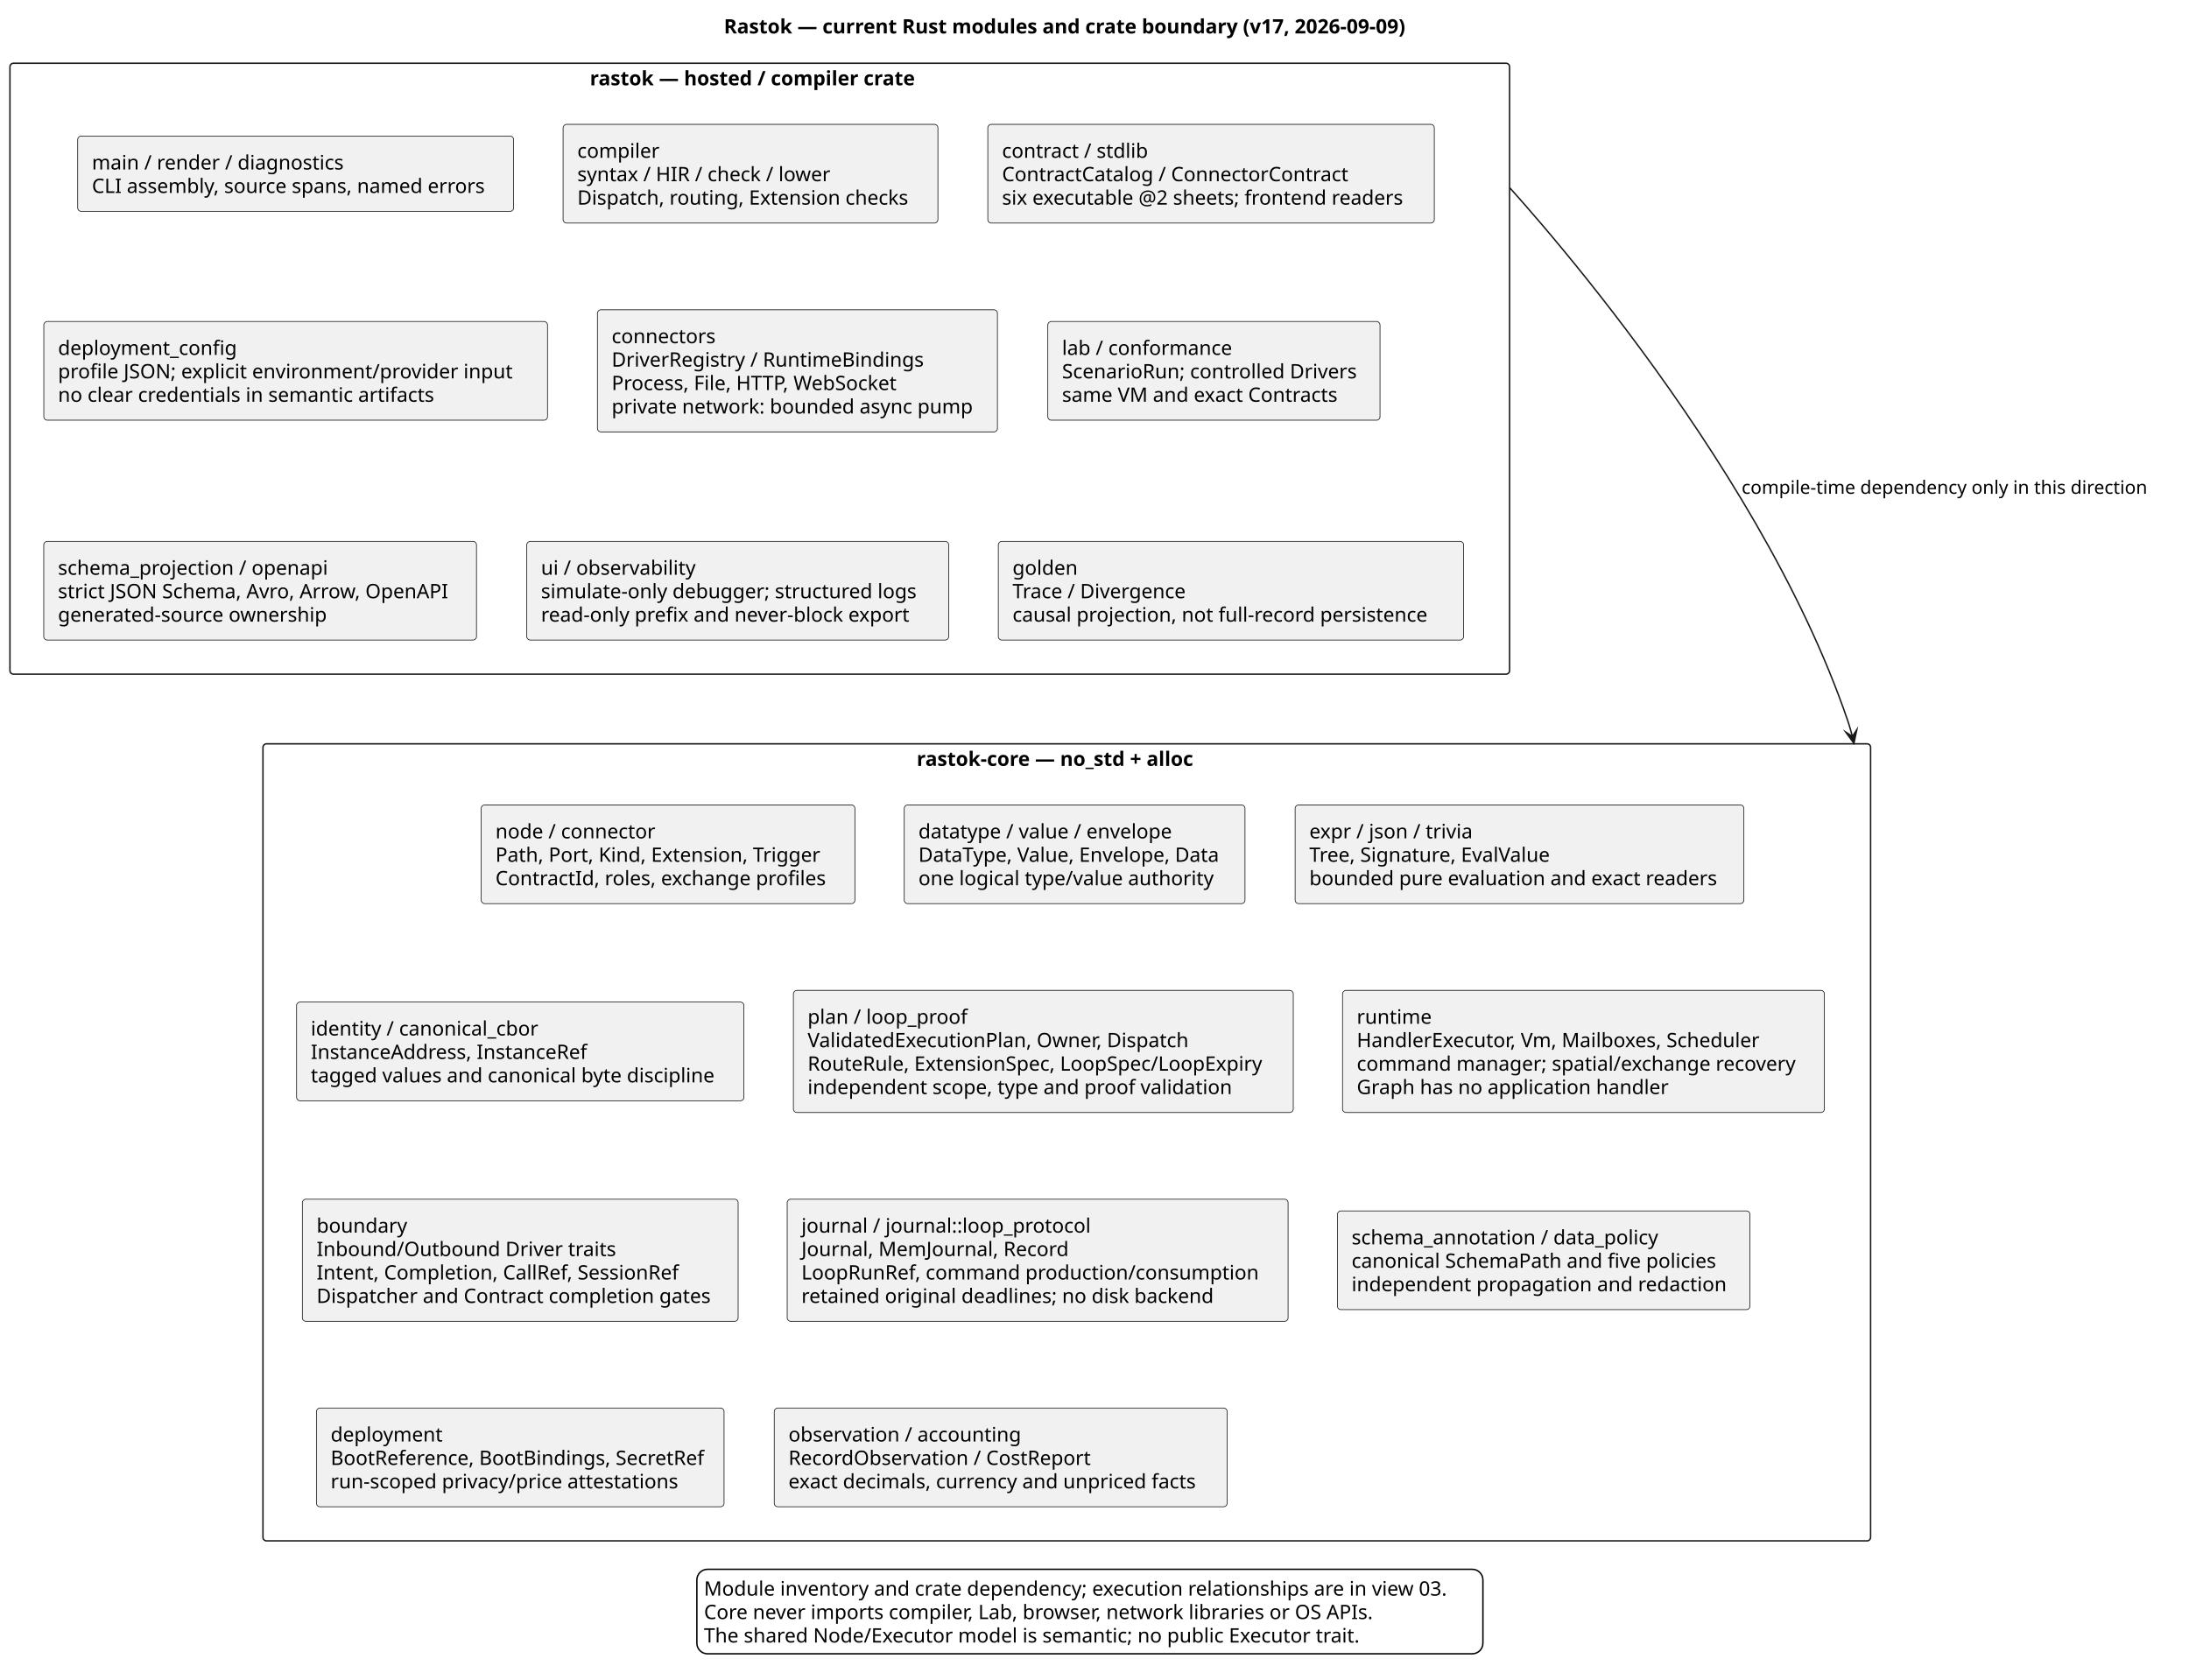
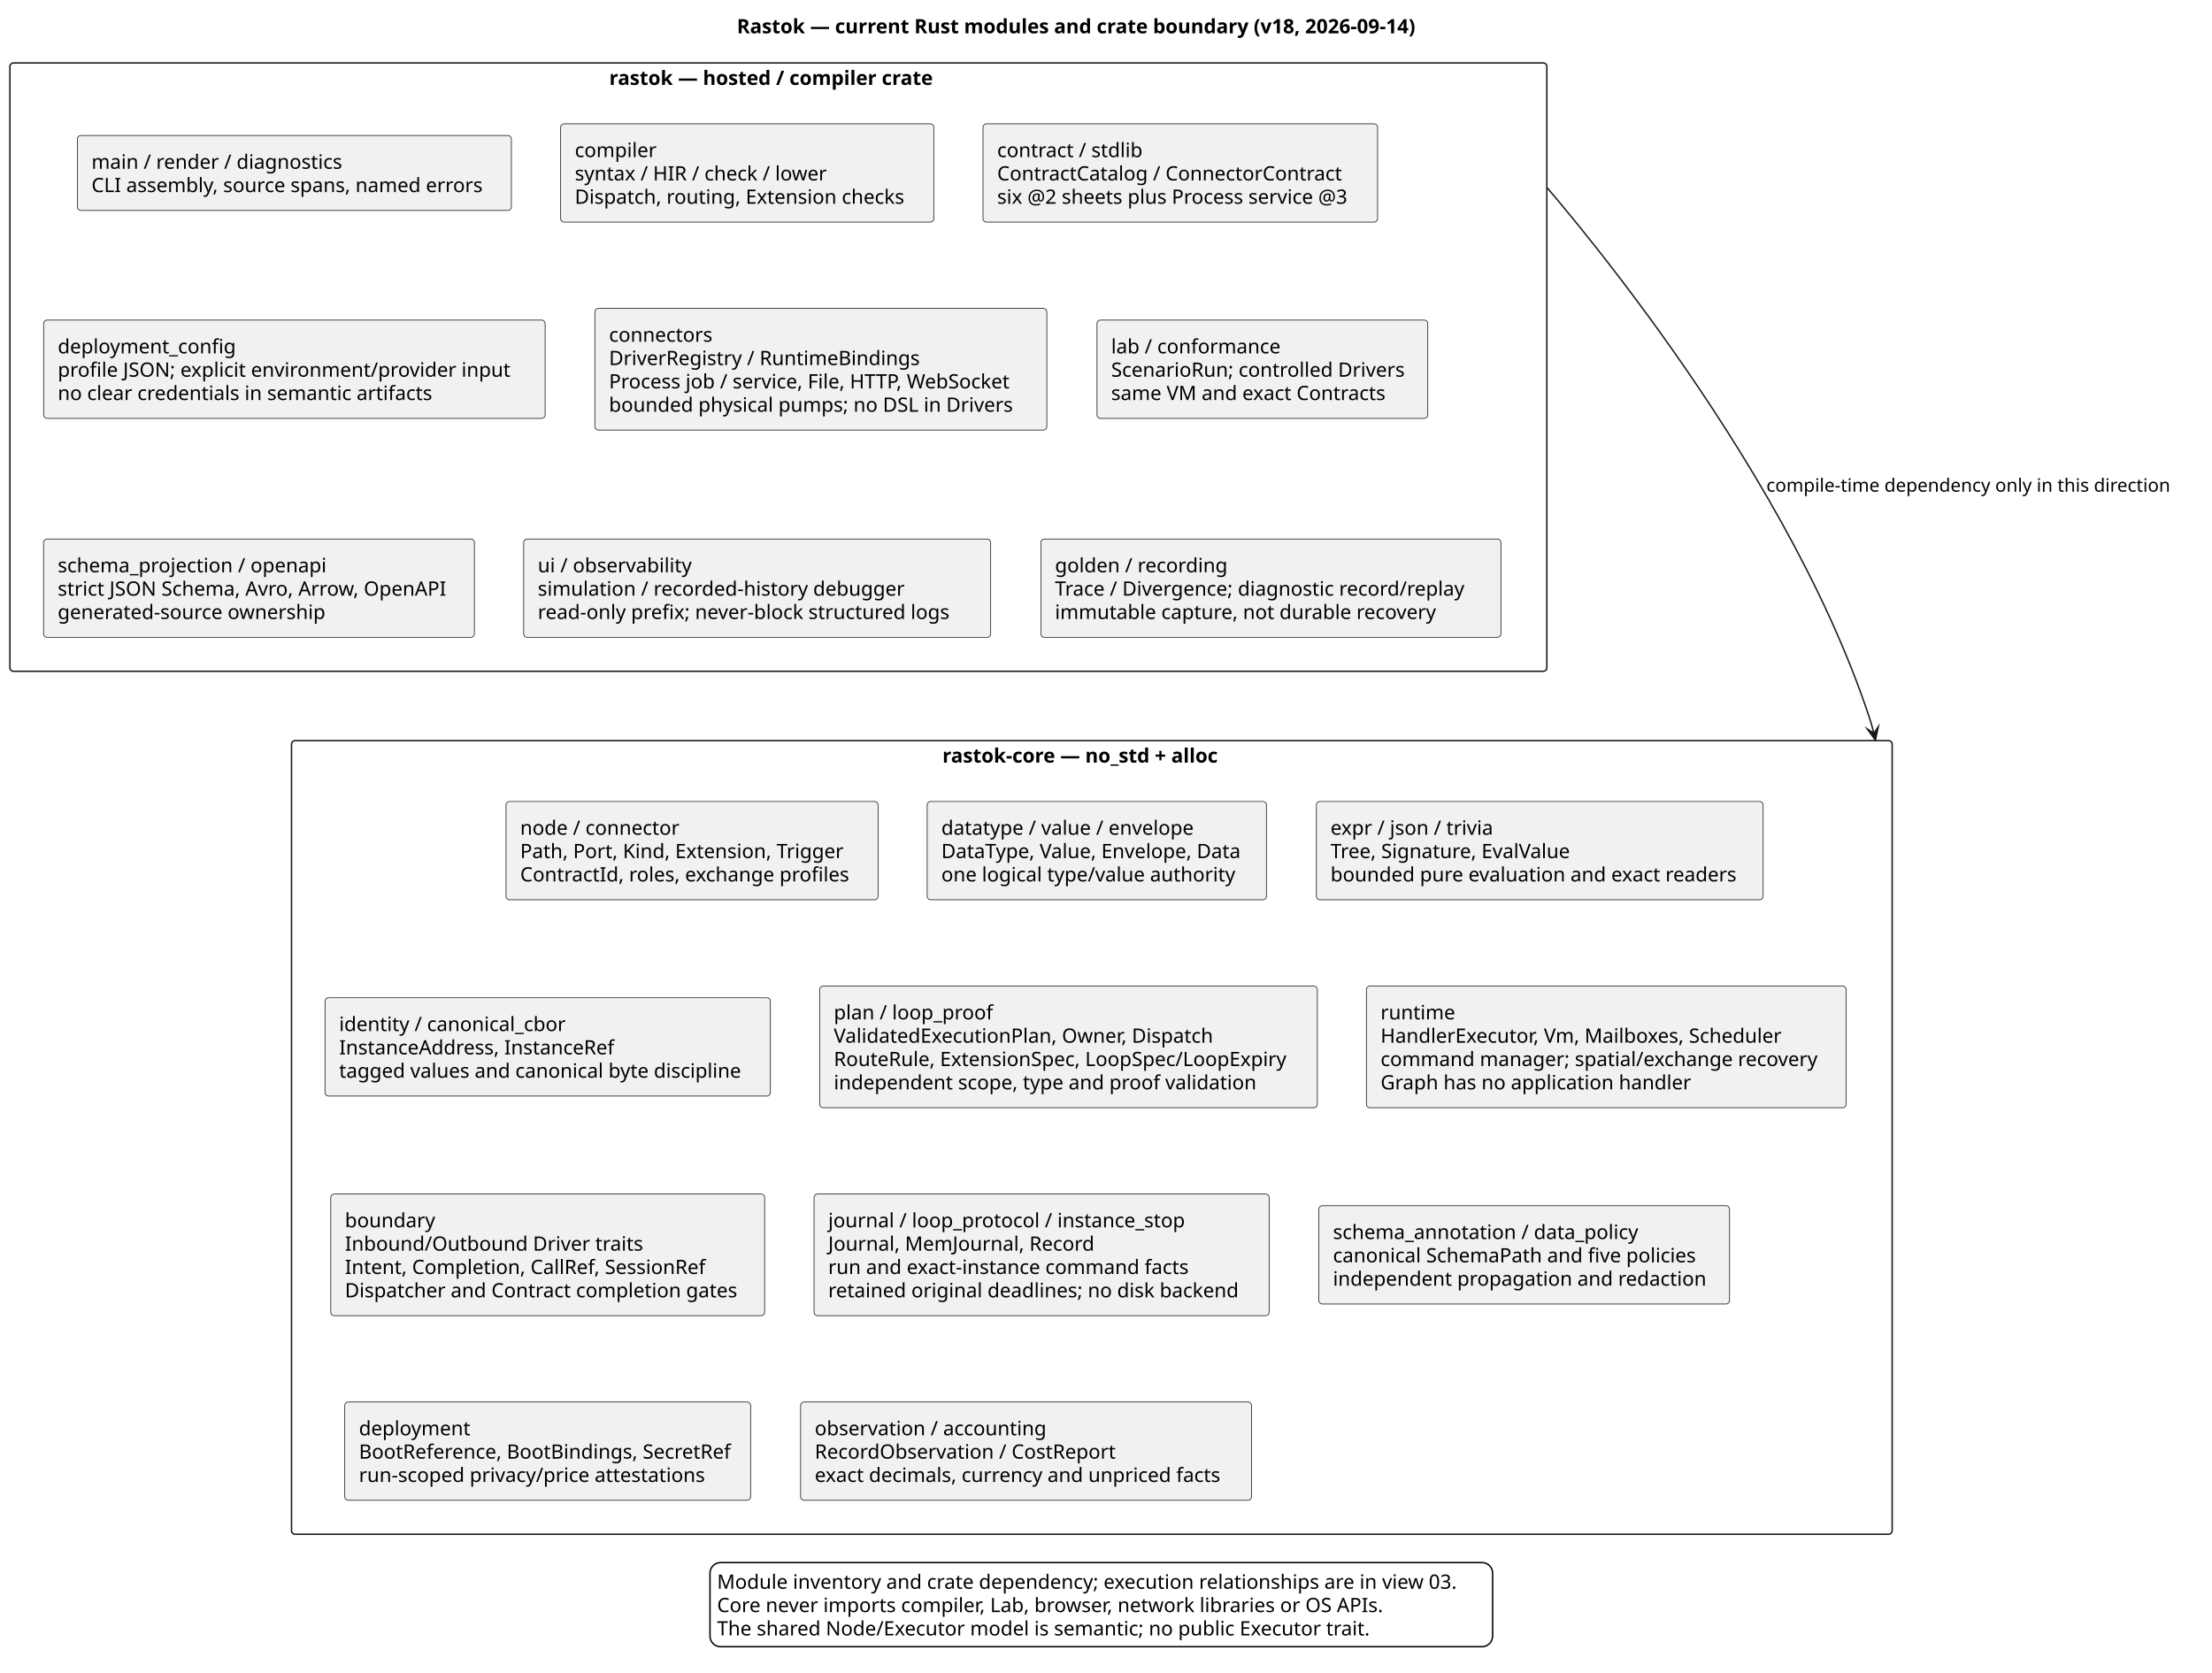
- <svg xmlns="http://www.w3.org/2000/svg" version="1.1" data-diagram-type="DESCRIPTION" style="width:1540px;height:1182px;background:#FFFFFF;" width="1540px" height="1182px" viewBox="0 0 1540 1182" zoomAndPan="magnify" preserveAspectRatio="none" contentStyleType="text/css">
+ <svg xmlns="http://www.w3.org/2000/svg" version="1.1" data-diagram-type="DESCRIPTION" style="width:1563px;height:1182px;background:#FFFFFF;" width="1563px" height="1182px" viewBox="0 0 1563 1182" zoomAndPan="magnify" preserveAspectRatio="none" contentStyleType="text/css">
  <defs />
  <g font-family="sans-serif" lengthAdjust="spacing">
    <g class="title" data-source-line="5">
-       <text x="509.259" y="23.535" fill="#000" font-size="14" textLength="514.999" font-weight="700">Rastok — current Rust modules and crate boundary (v17, 2026-09-09)</text>
+       <text x="520.679" y="23.535" fill="#000" font-size="14" textLength="514.999" font-weight="700">Rastok — current Rust modules and crate boundary (v18, 2026-09-14)</text>
    </g>
    <g class="cluster" data-qualified-name="HOSTED" id="ent0001" data-source-line="7">
-       <rect x="7" y="44.488" width="1055" height="429.88" fill="none" style="stroke:#181818;stroke-width:1;" rx="2.5" ry="2.5" />
-       <text x="414.991" y="60.023" fill="#000" font-size="14" textLength="239.019" font-weight="700">rastok — hosted / compiler crate</text>
+       <rect x="7" y="44.488" width="1086" height="429.88" fill="none" style="stroke:#181818;stroke-width:1;" rx="2.5" ry="2.5" />
+       <text x="430.491" y="60.023" fill="#000" font-size="14" textLength="239.019" font-weight="700">rastok — hosted / compiler crate</text>
    </g>
    <g class="cluster" data-qualified-name="CORE" id="ent0011" data-source-line="19">
-       <rect x="185" y="523.368" width="1131" height="560.84" fill="none" style="stroke:#181818;stroke-width:1;" rx="2.5" ry="2.5" />
-       <text x="644.895" y="538.903" fill="#000" font-size="14" textLength="211.21" font-weight="700">rastok-core — no_std + alloc</text>
+       <rect x="206" y="523.368" width="1131" height="560.84" fill="none" style="stroke:#181818;stroke-width:1;" rx="2.5" ry="2.5" />
+       <text x="665.895" y="538.903" fill="#000" font-size="14" textLength="211.21" font-weight="700">rastok-core — no_std + alloc</text>
    </g>
    <g class="entity" data-qualified-name="HOSTED.ENTRY" id="ent0002" data-source-line="8">
      <rect x="54.65" y="95.738" width="306.692" height="52.977" fill="#F1F1F1" style="stroke:#181818;stroke-width:0.5;" rx="2.5" ry="2.5" />
      <text x="64.65" y="119.273" fill="#000" font-size="14" textLength="187.831">main / render / diagnostics</text>
      <text x="64.65" y="135.762" fill="#000" font-size="14" textLength="286.692">CLI assembly, source spans, named errors</text>
    </g>
    <g class="entity" data-qualified-name="HOSTED.COMP" id="ent0003" data-source-line="9">
      <rect x="396.15" y="87.488" width="263.694" height="69.465" fill="#F1F1F1" style="stroke:#181818;stroke-width:0.5;" rx="2.5" ry="2.5" />
      <text x="406.15" y="111.023" fill="#000" font-size="14" textLength="59.274">compiler</text>
      <text x="406.15" y="127.512" fill="#000" font-size="14" textLength="192.445">syntax / HIR / check / lower</text>
      <text x="406.15" y="144" fill="#000" font-size="14" textLength="243.694">Dispatch, routing, Extension checks</text>
    </g>
    <g class="entity" data-qualified-name="HOSTED.CATALOG" id="ent0004" data-source-line="10">
-       <rect x="694.94" y="87.488" width="314.123" height="69.465" fill="#F1F1F1" style="stroke:#181818;stroke-width:0.5;" rx="2.5" ry="2.5" />
-       <text x="704.94" y="111.023" fill="#000" font-size="14" textLength="109.854">contract / stdlib</text>
-       <text x="704.94" y="127.512" fill="#000" font-size="14" textLength="254.317">ContractCatalog / ConnectorContract</text>
-       <text x="704.94" y="144" fill="#000" font-size="14" textLength="294.123">six executable @2 sheets; frontend readers</text>
+       <rect x="694.6" y="87.488" width="278.809" height="69.465" fill="#F1F1F1" style="stroke:#181818;stroke-width:0.5;" rx="2.5" ry="2.5" />
+       <text x="704.6" y="111.023" fill="#000" font-size="14" textLength="109.854">contract / stdlib</text>
+       <text x="704.6" y="127.512" fill="#000" font-size="14" textLength="254.317">ContractCatalog / ConnectorContract</text>
+       <text x="704.6" y="144" fill="#000" font-size="14" textLength="258.809">six @2 sheets plus Process service @3</text>
    </g>
    <g class="entity" data-qualified-name="HOSTED.SCHEMA" id="ent0005" data-source-line="11">
      <rect x="30.77" y="380.908" width="304.45" height="69.465" fill="#F1F1F1" style="stroke:#181818;stroke-width:0.5;" rx="2.5" ry="2.5" />
      <text x="40.77" y="404.443" fill="#000" font-size="14" textLength="198.229">schema_projection / openapi</text>
      <text x="40.77" y="420.932" fill="#000" font-size="14" textLength="284.45">strict JSON Schema, Avro, Arrow, OpenAPI</text>
      <text x="40.77" y="437.42" fill="#000" font-size="14" textLength="196.267">generated-source ownership</text>
    </g>
    <g class="entity" data-qualified-name="HOSTED.DRIVERS" id="ent0006" data-source-line="12">
-       <rect x="420.3" y="217.958" width="281.406" height="85.953" fill="#F1F1F1" style="stroke:#181818;stroke-width:0.5;" rx="2.5" ry="2.5" />
-       <text x="430.3" y="241.493" fill="#000" font-size="14" textLength="74.819">connectors</text>
-       <text x="430.3" y="257.982" fill="#000" font-size="14" textLength="226.666">DriverRegistry / RuntimeBindings</text>
-       <text x="430.3" y="274.47" fill="#000" font-size="14" textLength="210.137">Process, File, HTTP, WebSocket</text>
-       <text x="430.3" y="290.958" fill="#000" font-size="14" textLength="261.406">private network: bounded async pump</text>
+       <rect x="420.32" y="217.958" width="319.366" height="85.953" fill="#F1F1F1" style="stroke:#181818;stroke-width:0.5;" rx="2.5" ry="2.5" />
+       <text x="430.32" y="241.493" fill="#000" font-size="14" textLength="74.819">connectors</text>
+       <text x="430.32" y="257.982" fill="#000" font-size="14" textLength="226.666">DriverRegistry / RuntimeBindings</text>
+       <text x="430.32" y="274.47" fill="#000" font-size="14" textLength="299.366">Process job / service, File, HTTP, WebSocket</text>
+       <text x="430.32" y="290.958" fill="#000" font-size="14" textLength="296.372">bounded physical pumps; no DSL in Drivers</text>
    </g>
    <g class="entity" data-qualified-name="HOSTED.CONFIG" id="ent0007" data-source-line="13">
      <rect x="30.82" y="226.198" width="354.366" height="69.465" fill="#F1F1F1" style="stroke:#181818;stroke-width:0.5;" rx="2.5" ry="2.5" />
      <text x="40.82" y="249.733" fill="#000" font-size="14" textLength="129.562">deployment_config</text>
      <text x="40.82" y="266.222" fill="#000" font-size="14" textLength="334.366">profile JSON; explicit environment/provider input</text>
      <text x="40.82" y="282.71" fill="#000" font-size="14" textLength="274.894">no clear credentials in semantic artifacts</text>
    </g>
    <g class="entity" data-qualified-name="HOSTED.LAB" id="ent0008" data-source-line="14">
-       <rect x="737.14" y="226.198" width="233.726" height="69.465" fill="#F1F1F1" style="stroke:#181818;stroke-width:0.5;" rx="2.5" ry="2.5" />
-       <text x="747.14" y="249.733" fill="#000" font-size="14" textLength="125.187">lab / conformance</text>
-       <text x="747.14" y="266.222" fill="#000" font-size="14" textLength="213.726">ScenarioRun; controlled Drivers</text>
-       <text x="747.14" y="282.71" fill="#000" font-size="14" textLength="201.64">same VM and exact Contracts</text>
+       <rect x="775.14" y="226.198" width="233.726" height="69.465" fill="#F1F1F1" style="stroke:#181818;stroke-width:0.5;" rx="2.5" ry="2.5" />
+       <text x="785.14" y="249.733" fill="#000" font-size="14" textLength="125.187">lab / conformance</text>
+       <text x="785.14" y="266.222" fill="#000" font-size="14" textLength="213.726">ScenarioRun; controlled Drivers</text>
+       <text x="785.14" y="282.71" fill="#000" font-size="14" textLength="201.64">same VM and exact Contracts</text>
    </g>
    <g class="entity" data-qualified-name="HOSTED.UI" id="ent0009" data-source-line="15">
-       <rect x="370.59" y="380.908" width="296.828" height="69.465" fill="#F1F1F1" style="stroke:#181818;stroke-width:0.5;" rx="2.5" ry="2.5" />
-       <text x="380.59" y="404.443" fill="#000" font-size="14" textLength="115.493">ui / observability</text>
-       <text x="380.59" y="420.932" fill="#000" font-size="14" textLength="276.063">simulate-only debugger; structured logs</text>
-       <text x="380.59" y="437.42" fill="#000" font-size="14" textLength="276.828">read-only prefix and never-block export</text>
+       <rect x="370" y="380.908" width="330.003" height="69.465" fill="#F1F1F1" style="stroke:#181818;stroke-width:0.5;" rx="2.5" ry="2.5" />
+       <text x="380" y="404.443" fill="#000" font-size="14" textLength="115.493">ui / observability</text>
+       <text x="380" y="420.932" fill="#000" font-size="14" textLength="272.323">simulation / recorded-history debugger</text>
+       <text x="380" y="437.42" fill="#000" font-size="14" textLength="310.003">read-only prefix; never-block structured logs</text>
    </g>
    <g class="entity" data-qualified-name="HOSTED.GOLDEN" id="ent0010" data-source-line="16">
-       <rect x="702.33" y="380.908" width="327.344" height="69.465" fill="#F1F1F1" style="stroke:#181818;stroke-width:0.5;" rx="2.5" ry="2.5" />
-       <text x="712.33" y="404.443" fill="#000" font-size="14" textLength="46.676">golden</text>
-       <text x="712.33" y="420.932" fill="#000" font-size="14" textLength="128.98">Trace / Divergence</text>
-       <text x="712.33" y="437.42" fill="#000" font-size="14" textLength="307.344">causal projection, not full-record persistence</text>
+       <rect x="735.46" y="380.908" width="325.081" height="69.465" fill="#F1F1F1" style="stroke:#181818;stroke-width:0.5;" rx="2.5" ry="2.5" />
+       <text x="745.46" y="404.443" fill="#000" font-size="14" textLength="128.181">golden / recording</text>
+       <text x="745.46" y="420.932" fill="#000" font-size="14" textLength="305.081">Trace / Divergence; diagnostic record/replay</text>
+       <text x="745.46" y="437.42" fill="#000" font-size="14" textLength="277.348">immutable capture, not durable recovery</text>
    </g>
    <g class="entity" data-qualified-name="CORE.NODE" id="ent0012" data-source-line="20">
-       <rect x="338.55" y="566.368" width="262.895" height="69.465" fill="#F1F1F1" style="stroke:#181818;stroke-width:0.5;" rx="2.5" ry="2.5" />
-       <text x="348.55" y="589.903" fill="#000" font-size="14" textLength="117.783">node / connector</text>
-       <text x="348.55" y="606.392" fill="#000" font-size="14" textLength="238.807">Path, Port, Kind, Extension, Trigger</text>
-       <text x="348.55" y="622.88" fill="#000" font-size="14" textLength="242.895">ContractId, roles, exchange profiles</text>
+       <rect x="357.55" y="566.368" width="262.895" height="69.465" fill="#F1F1F1" style="stroke:#181818;stroke-width:0.5;" rx="2.5" ry="2.5" />
+       <text x="367.55" y="589.903" fill="#000" font-size="14" textLength="117.783">node / connector</text>
+       <text x="367.55" y="606.392" fill="#000" font-size="14" textLength="238.807">Path, Port, Kind, Extension, Trigger</text>
+       <text x="367.55" y="622.88" fill="#000" font-size="14" textLength="242.895">ContractId, roles, exchange profiles</text>
    </g>
    <g class="entity" data-qualified-name="CORE.DATA" id="ent0013" data-source-line="21">
-       <rect x="636.14" y="566.368" width="239.728" height="69.465" fill="#F1F1F1" style="stroke:#181818;stroke-width:0.5;" rx="2.5" ry="2.5" />
-       <text x="646.14" y="589.903" fill="#000" font-size="14" textLength="187.38">datatype / value / envelope</text>
-       <text x="646.14" y="606.392" fill="#000" font-size="14" textLength="219.728">DataType, Value, Envelope, Data</text>
-       <text x="646.14" y="622.88" fill="#000" font-size="14" textLength="216.036">one logical type/value authority</text>
+       <rect x="655.14" y="566.368" width="239.728" height="69.465" fill="#F1F1F1" style="stroke:#181818;stroke-width:0.5;" rx="2.5" ry="2.5" />
+       <text x="665.14" y="589.903" fill="#000" font-size="14" textLength="187.38">datatype / value / envelope</text>
+       <text x="665.14" y="606.392" fill="#000" font-size="14" textLength="219.728">DataType, Value, Envelope, Data</text>
+       <text x="665.14" y="622.88" fill="#000" font-size="14" textLength="216.036">one logical type/value authority</text>
    </g>
    <g class="entity" data-qualified-name="CORE.EXPR" id="ent0014" data-source-line="22">
-       <rect x="911.15" y="566.368" width="315.695" height="69.465" fill="#F1F1F1" style="stroke:#181818;stroke-width:0.5;" rx="2.5" ry="2.5" />
-       <text x="921.15" y="589.903" fill="#000" font-size="14" textLength="126.048">expr / json / trivia</text>
-       <text x="921.15" y="606.392" fill="#000" font-size="14" textLength="176.121">Tree, Signature, EvalValue</text>
-       <text x="921.15" y="622.88" fill="#000" font-size="14" textLength="295.695">bounded pure evaluation and exact readers</text>
+       <rect x="930.15" y="566.368" width="315.695" height="69.465" fill="#F1F1F1" style="stroke:#181818;stroke-width:0.5;" rx="2.5" ry="2.5" />
+       <text x="940.15" y="589.903" fill="#000" font-size="14" textLength="126.048">expr / json / trivia</text>
+       <text x="940.15" y="606.392" fill="#000" font-size="14" textLength="176.121">Tree, Signature, EvalValue</text>
+       <text x="940.15" y="622.88" fill="#000" font-size="14" textLength="295.695">bounded pure evaluation and exact readers</text>
    </g>
    <g class="entity" data-qualified-name="CORE.IDENTITY" id="ent0015" data-source-line="23">
-       <rect x="208.64" y="705.078" width="314.711" height="69.465" fill="#F1F1F1" style="stroke:#181818;stroke-width:0.5;" rx="2.5" ry="2.5" />
-       <text x="218.64" y="728.613" fill="#000" font-size="14" textLength="168.567">identity / canonical_cbor</text>
-       <text x="218.64" y="745.102" fill="#000" font-size="14" textLength="198.714">InstanceAddress, InstanceRef</text>
-       <text x="218.64" y="761.59" fill="#000" font-size="14" textLength="294.711">tagged values and canonical byte discipline</text>
+       <rect x="229.64" y="705.078" width="314.711" height="69.465" fill="#F1F1F1" style="stroke:#181818;stroke-width:0.5;" rx="2.5" ry="2.5" />
+       <text x="239.64" y="728.613" fill="#000" font-size="14" textLength="168.567">identity / canonical_cbor</text>
+       <text x="239.64" y="745.102" fill="#000" font-size="14" textLength="198.714">InstanceAddress, InstanceRef</text>
+       <text x="239.64" y="761.59" fill="#000" font-size="14" textLength="294.711">tagged values and canonical byte discipline</text>
    </g>
    <g class="entity" data-qualified-name="CORE.PLAN" id="ent0016" data-source-line="24">
-       <rect x="558.17" y="696.838" width="351.666" height="85.953" fill="#F1F1F1" style="stroke:#181818;stroke-width:0.5;" rx="2.5" ry="2.5" />
-       <text x="568.17" y="720.373" fill="#000" font-size="14" textLength="119.424">plan / loop_proof</text>
-       <text x="568.17" y="736.862" fill="#000" font-size="14" textLength="278.886">ValidatedExecutionPlan, Owner, Dispatch</text>
-       <text x="568.17" y="753.35" fill="#000" font-size="14" textLength="331.666">RouteRule, ExtensionSpec, LoopSpec/LoopExpiry</text>
-       <text x="568.17" y="769.838" fill="#000" font-size="14" textLength="308.745">independent scope, type and proof validation</text>
+       <rect x="579.17" y="696.838" width="351.666" height="85.953" fill="#F1F1F1" style="stroke:#181818;stroke-width:0.5;" rx="2.5" ry="2.5" />
+       <text x="589.17" y="720.373" fill="#000" font-size="14" textLength="119.424">plan / loop_proof</text>
+       <text x="589.17" y="736.862" fill="#000" font-size="14" textLength="278.886">ValidatedExecutionPlan, Owner, Dispatch</text>
+       <text x="589.17" y="753.35" fill="#000" font-size="14" textLength="331.666">RouteRule, ExtensionSpec, LoopSpec/LoopExpiry</text>
+       <text x="589.17" y="769.838" fill="#000" font-size="14" textLength="308.745">independent scope, type and proof validation</text>
    </g>
    <g class="entity" data-qualified-name="CORE.VM" id="ent0017" data-source-line="25">
-       <rect x="944.5" y="696.838" width="339.006" height="85.953" fill="#F1F1F1" style="stroke:#181818;stroke-width:0.5;" rx="2.5" ry="2.5" />
-       <text x="954.5" y="720.373" fill="#000" font-size="14" textLength="53.259">runtime</text>
-       <text x="954.5" y="736.862" fill="#000" font-size="14" textLength="296.386">HandlerExecutor, Vm, Mailboxes, Scheduler</text>
-       <text x="954.5" y="753.35" fill="#000" font-size="14" textLength="319.006">command manager; spatial/exchange recovery</text>
-       <text x="954.5" y="769.838" fill="#000" font-size="14" textLength="226.058">Graph has no application handler</text>
+       <rect x="965.5" y="696.838" width="339.006" height="85.953" fill="#F1F1F1" style="stroke:#181818;stroke-width:0.5;" rx="2.5" ry="2.5" />
+       <text x="975.5" y="720.373" fill="#000" font-size="14" textLength="53.259">runtime</text>
+       <text x="975.5" y="736.862" fill="#000" font-size="14" textLength="296.386">HandlerExecutor, Vm, Mailboxes, Scheduler</text>
+       <text x="975.5" y="753.35" fill="#000" font-size="14" textLength="319.006">command manager; spatial/exchange recovery</text>
+       <text x="975.5" y="769.838" fill="#000" font-size="14" textLength="226.058">Graph has no application handler</text>
    </g>
    <g class="entity" data-qualified-name="CORE.BOUNDARY" id="ent0018" data-source-line="26">
-       <rect x="212.72" y="843.788" width="306.569" height="85.953" fill="#F1F1F1" style="stroke:#181818;stroke-width:0.5;" rx="2.5" ry="2.5" />
-       <text x="222.72" y="867.323" fill="#000" font-size="14" textLength="64.374">boundary</text>
-       <text x="222.72" y="883.812" fill="#000" font-size="14" textLength="217.075">Inbound/Outbound Driver traits</text>
-       <text x="222.72" y="900.3" fill="#000" font-size="14" textLength="264.906">Intent, Completion, CallRef, SessionRef</text>
-       <text x="222.72" y="916.788" fill="#000" font-size="14" textLength="286.569">Dispatcher and Contract completion gates</text>
+       <rect x="233.72" y="843.788" width="306.569" height="85.953" fill="#F1F1F1" style="stroke:#181818;stroke-width:0.5;" rx="2.5" ry="2.5" />
+       <text x="243.72" y="867.323" fill="#000" font-size="14" textLength="64.374">boundary</text>
+       <text x="243.72" y="883.812" fill="#000" font-size="14" textLength="217.075">Inbound/Outbound Driver traits</text>
+       <text x="243.72" y="900.3" fill="#000" font-size="14" textLength="264.906">Intent, Completion, CallRef, SessionRef</text>
+       <text x="243.72" y="916.788" fill="#000" font-size="14" textLength="286.569">Dispatcher and Contract completion gates</text>
    </g>
    <g class="entity" data-qualified-name="CORE.JOURNAL" id="ent0019" data-source-line="27">
-       <rect x="553.8" y="843.788" width="352.397" height="85.953" fill="#F1F1F1" style="stroke:#181818;stroke-width:0.5;" rx="2.5" ry="2.5" />
-       <text x="563.8" y="867.323" fill="#000" font-size="14" textLength="214.396">journal / journal::loop_protocol</text>
-       <text x="563.8" y="883.812" fill="#000" font-size="14" textLength="193.286">Journal, MemJournal, Record</text>
-       <text x="563.8" y="900.3" fill="#000" font-size="14" textLength="332.397">LoopRunRef, command production/consumption</text>
-       <text x="563.8" y="916.788" fill="#000" font-size="14" textLength="301.574">retained original deadlines; no disk backend</text>
+       <rect x="575.21" y="843.788" width="321.574" height="85.953" fill="#F1F1F1" style="stroke:#181818;stroke-width:0.5;" rx="2.5" ry="2.5" />
+       <text x="585.21" y="867.323" fill="#000" font-size="14" textLength="267.278">journal / loop_protocol / instance_stop</text>
+       <text x="585.21" y="883.812" fill="#000" font-size="14" textLength="193.286">Journal, MemJournal, Record</text>
+       <text x="585.21" y="900.3" fill="#000" font-size="14" textLength="266.745">run and exact-instance command facts</text>
+       <text x="585.21" y="916.788" fill="#000" font-size="14" textLength="301.574">retained original deadlines; no disk backend</text>
    </g>
    <g class="entity" data-qualified-name="CORE.POLICY" id="ent0020" data-source-line="28">
-       <rect x="940.88" y="852.038" width="290.231" height="69.465" fill="#F1F1F1" style="stroke:#181818;stroke-width:0.5;" rx="2.5" ry="2.5" />
-       <text x="950.88" y="875.573" fill="#000" font-size="14" textLength="224.547">schema_annotation / data_policy</text>
-       <text x="950.88" y="892.062" fill="#000" font-size="14" textLength="264.12">canonical SchemaPath and five policies</text>
-       <text x="950.88" y="908.55" fill="#000" font-size="14" textLength="270.231">independent propagation and redaction</text>
+       <rect x="931.88" y="852.038" width="290.231" height="69.465" fill="#F1F1F1" style="stroke:#181818;stroke-width:0.5;" rx="2.5" ry="2.5" />
+       <text x="941.88" y="875.573" fill="#000" font-size="14" textLength="224.547">schema_annotation / data_policy</text>
+       <text x="941.88" y="892.062" fill="#000" font-size="14" textLength="264.12">canonical SchemaPath and five policies</text>
+       <text x="941.88" y="908.55" fill="#000" font-size="14" textLength="270.231">independent propagation and redaction</text>
    </g>
    <g class="entity" data-qualified-name="CORE.DEPLOY" id="ent0021" data-source-line="29">
-       <rect x="222.62" y="990.748" width="286.759" height="69.465" fill="#F1F1F1" style="stroke:#181818;stroke-width:0.5;" rx="2.5" ry="2.5" />
-       <text x="232.62" y="1014.283" fill="#000" font-size="14" textLength="80.179">deployment</text>
-       <text x="232.62" y="1030.772" fill="#000" font-size="14" textLength="266.759">BootReference, BootBindings, SecretRef</text>
-       <text x="232.62" y="1047.26" fill="#000" font-size="14" textLength="257.161">run-scoped privacy/price attestations</text>
+       <rect x="243.62" y="990.748" width="286.759" height="69.465" fill="#F1F1F1" style="stroke:#181818;stroke-width:0.5;" rx="2.5" ry="2.5" />
+       <text x="253.62" y="1014.283" fill="#000" font-size="14" textLength="80.179">deployment</text>
+       <text x="253.62" y="1030.772" fill="#000" font-size="14" textLength="266.759">BootReference, BootBindings, SecretRef</text>
+       <text x="253.62" y="1047.26" fill="#000" font-size="14" textLength="257.161">run-scoped privacy/price attestations</text>
    </g>
    <g class="entity" data-qualified-name="CORE.REPORT" id="ent0022" data-source-line="30">
-       <rect x="544.7" y="990.748" width="318.607" height="69.465" fill="#F1F1F1" style="stroke:#181818;stroke-width:0.5;" rx="2.5" ry="2.5" />
-       <text x="554.7" y="1014.283" fill="#000" font-size="14" textLength="170.577">observation / accounting</text>
-       <text x="554.7" y="1030.772" fill="#000" font-size="14" textLength="220.753">RecordObservation / CostReport</text>
-       <text x="554.7" y="1047.26" fill="#000" font-size="14" textLength="298.607">exact decimals, currency and unpriced facts</text>
+       <rect x="565.7" y="990.748" width="318.607" height="69.465" fill="#F1F1F1" style="stroke:#181818;stroke-width:0.5;" rx="2.5" ry="2.5" />
+       <text x="575.7" y="1014.283" fill="#000" font-size="14" textLength="170.577">observation / accounting</text>
+       <text x="575.7" y="1030.772" fill="#000" font-size="14" textLength="220.753">RecordObservation / CostReport</text>
+       <text x="575.7" y="1047.26" fill="#000" font-size="14" textLength="298.607">exact decimals, currency and unpriced facts</text>
    </g>
    <g class="link" data-entity-1="ent0001" data-entity-2="ent0011" id="lnk42" data-source-line="53" data-link-type="dependency">
-       <path d="M1062.154,132.144 C1062.312,132.32 1062.473,132.499 1062.635,132.679 C1062.96,133.041 1063.294,133.413 1063.635,133.795 C1069.102,139.899 1076.683,148.509 1085.827,159.267 C1104.114,180.782 1128.652,210.886 1155.026,246.712 C1207.775,318.363 1267.87,412.898 1300,507.368 C1301.613,512.111 1302.952,517.065 1304.06,522.109 C1304.129,522.424 1303.153,517.85 1303.221,518.166" style="stroke:#181818;stroke-width:1;" fill="none" id="HOSTED-to-CORE" />
-       <polygon points="1304.265,523.056,1306.297,513.419,1303.221,518.166,1298.474,515.09,1304.265,523.056" fill="#181818" style="stroke:#181818;stroke-width:1;stroke-linejoin:miter;stroke-miterlimit:10;" />
-       <text x="1225.27" y="347.477" fill="#000" font-size="13" textLength="299.248">compile-time dependency only in this direction</text>
+       <path d="M1093.283,132.759 C1093.595,133.123 1093.915,133.498 1094.242,133.882 C1099.483,140.03 1106.752,148.698 1115.519,159.52 C1133.053,181.162 1156.583,211.416 1181.878,247.34 C1232.468,319.186 1290.12,413.708 1321,507.368 C1322.569,512.126 1323.875,517.091 1324.959,522.144 C1325.027,522.459 1324.072,517.881 1324.138,518.197" style="stroke:#181818;stroke-width:1;" fill="none" id="HOSTED-to-CORE" />
+       <polygon points="1325.16,523.092,1327.237,513.465,1324.138,518.197,1319.406,515.099,1325.16,523.092" fill="#181818" style="stroke:#181818;stroke-width:1;stroke-linejoin:miter;stroke-miterlimit:10;" />
+       <text x="1248.11" y="347.477" fill="#000" font-size="13" textLength="299.248">compile-time dependency only in this direction</text>
    </g>
    <g class="legend" data-source-line="55">
-       <rect x="490.259" y="1104.208" width="552.999" height="59.465" fill="none" style="stroke:#000;stroke-width:1;" rx="7.5" ry="7.5" />
-       <text x="495.259" y="1122.743" fill="#000" font-size="14" textLength="542.999">Module inventory and crate dependency; execution relationships are in view 03.</text>
-       <text x="495.259" y="1139.232" fill="#000" font-size="14" textLength="493.008">Core never imports compiler, Lab, browser, network libraries or OS APIs.</text>
-       <text x="495.259" y="1155.72" fill="#000" font-size="14" textLength="482.891">The shared Node/Executor model is semantic; no public Executor trait.</text>
+       <rect x="501.679" y="1104.208" width="552.999" height="59.465" fill="none" style="stroke:#000;stroke-width:1;" rx="7.5" ry="7.5" />
+       <text x="506.679" y="1122.743" fill="#000" font-size="14" textLength="542.999">Module inventory and crate dependency; execution relationships are in view 03.</text>
+       <text x="506.679" y="1139.232" fill="#000" font-size="14" textLength="493.008">Core never imports compiler, Lab, browser, network libraries or OS APIs.</text>
+       <text x="506.679" y="1155.72" fill="#000" font-size="14" textLength="482.891">The shared Node/Executor model is semantic; no public Executor trait.</text>
    </g>
  </g>
</svg>
